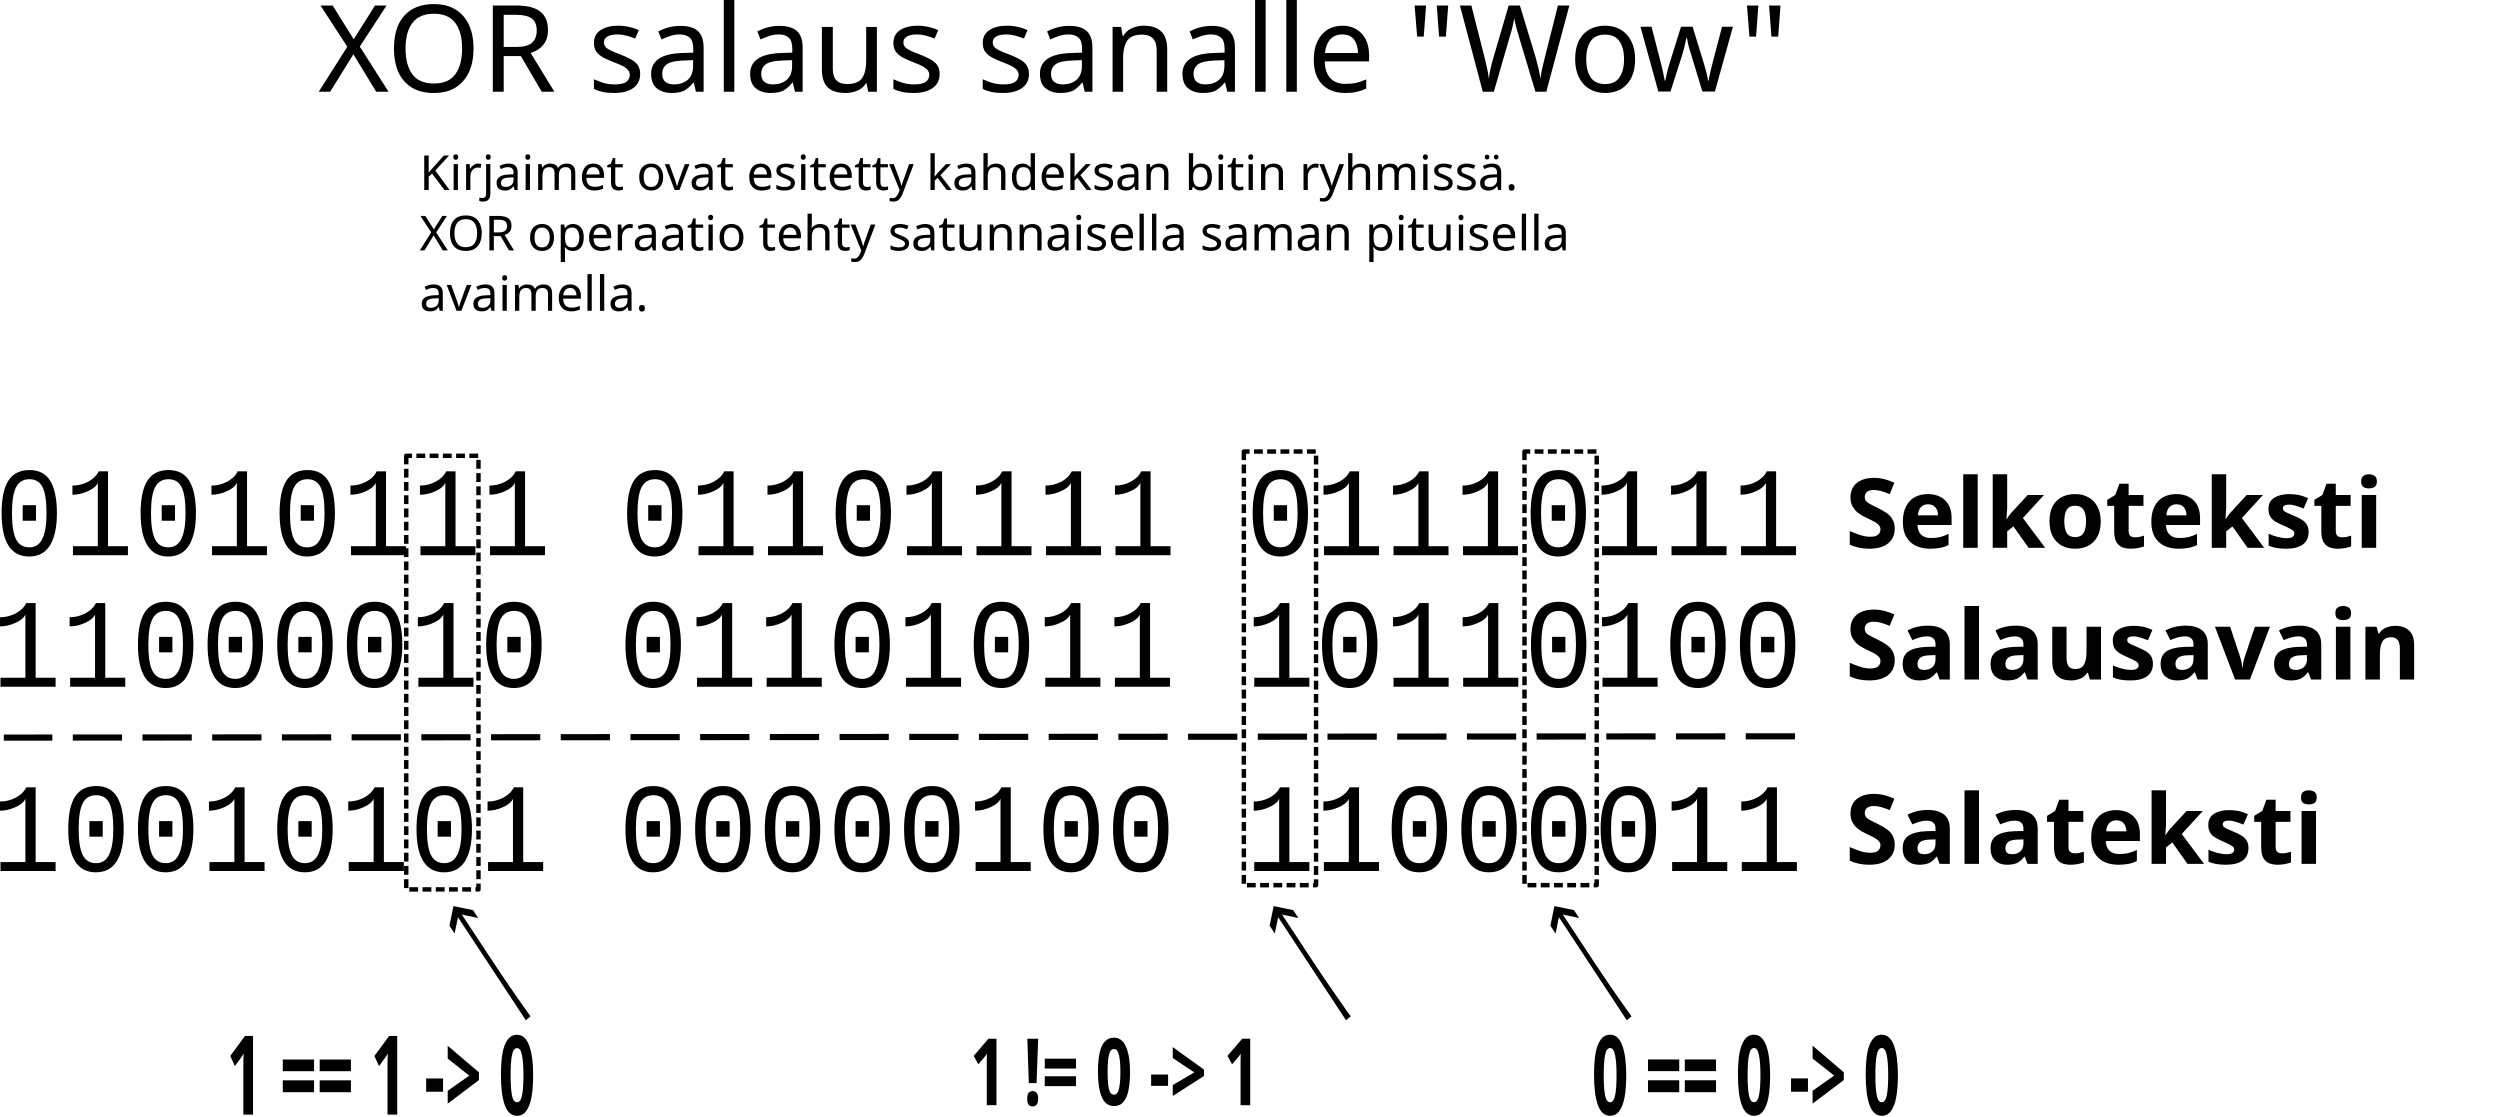
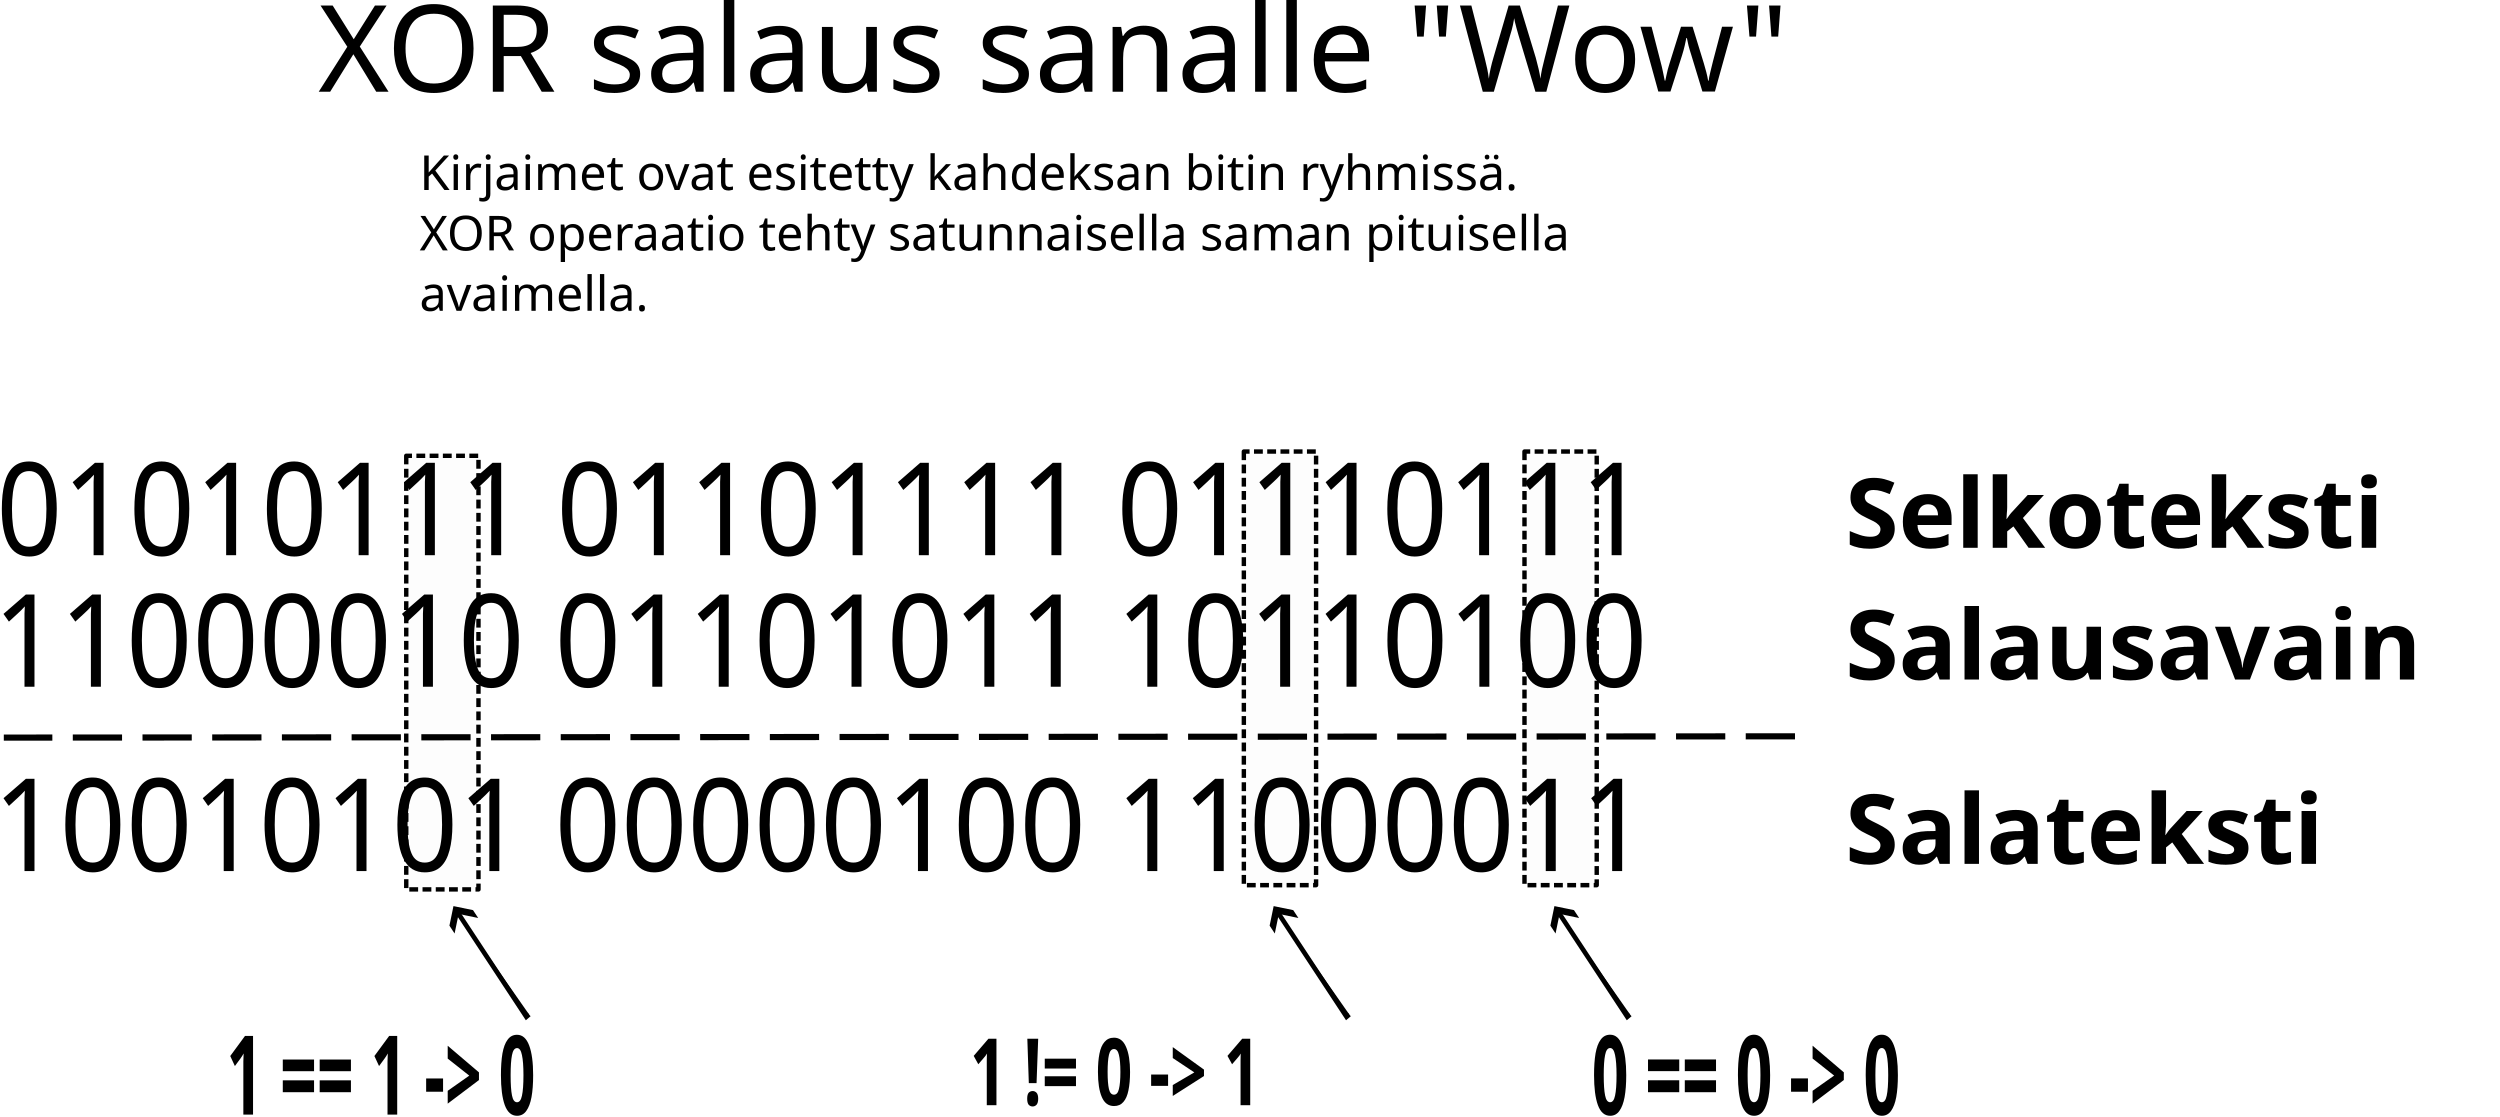
<svg xmlns="http://www.w3.org/2000/svg" viewBox="-1 -1 218.848 97.719" version="1.1" id="svg5">
  <defs id="defs2">
    <marker style="overflow:visible" id="Arrow4-6" refX="0" refY="0" orient="auto-start-reverse" markerWidth="5" markerHeight="6" viewBox="0 0 5 6" preserveAspectRatio="xMidYMid">
      <path style="fill:context-stroke;fill-rule:evenodd;stroke:none" d="m 1,0 -3,3 h -2 l 3,-3 -3,-3 h 2 z" id="path1741-1" />
    </marker>
    <marker style="overflow:visible" id="Arrow4-6-3" refX="0" refY="0" orient="auto-start-reverse" markerWidth="5" markerHeight="6" viewBox="0 0 5 6" preserveAspectRatio="xMidYMid">
      <path style="fill:context-stroke;fill-rule:evenodd;stroke:none" d="m 1,0 -3,3 h -2 l 3,-3 -3,-3 h 2 z" id="path1741-1-6" />
    </marker>
    <marker style="overflow:visible" id="Arrow4-6-5" refX="0" refY="0" orient="auto-start-reverse" markerWidth="5" markerHeight="6" viewBox="0 0 5 6" preserveAspectRatio="xMidYMid">
      <path style="fill:context-stroke;fill-rule:evenodd;stroke:none" d="m 1,0 -3,3 h -2 l 3,-3 -3,-3 h 2 z" id="path1741-1-3" />
    </marker>
  </defs>
  <g id="layer1" transform="translate(-25.66759,-37.16498)">
    <g id="g1274">
+       <text xml:space="preserve" style="font-style:normal;font-variant:normal;font-weight:normal;font-stretch:normal;font-size:10.717px;line-height:13.396px;font-family:'Fira Code';-inkscape-font-specification:'Fira Code';letter-spacing:0px;word-spacing:0px;fill:currentColor;fill-opacity:1;stroke:none;stroke-width:0.251;stroke-dasharray:none" x="25.383" y="91.303" id="text1985-3" transform="scale(0.9483055,1.054512)">
+         <tspan id="tspan1983-6" style="font-style:normal;font-variant:normal;font-weight:normal;font-stretch:normal;font-size:10.717px;font-family:'Fira Code';-inkscape-font-specification:'Fira Code';stroke-width:0.251;stroke-dasharray:none" x="25.383" y="91.303">11000010 01101011 10110100</tspan>
+       </text>
+       <text xml:space="preserve" style="font-style:normal;font-variant:normal;font-weight:normal;font-stretch:normal;font-size:10.717px;line-height:13.396px;font-family:'Fira Code';-inkscape-font-specification:'Fira Code';letter-spacing:0px;word-spacing:0px;fill:currentColor;fill-opacity:1;stroke:none;stroke-width:0.251" x="25.383" y="106.603" id="text1985-3-7" transform="scale(0.9483093,1.054508)">
+         <tspan id="tspan1983-6-5" style="font-style:normal;font-variant:normal;font-weight:normal;font-stretch:normal;font-size:10.717px;font-family:'Fira Code';-inkscape-font-specification:'Fira Code';stroke-width:0.251" x="25.383" y="106.603">10010101 00000100 11000011</tspan>
+       </text>
+       <text xml:space="preserve" style="font-style:normal;font-variant:normal;font-weight:normal;font-stretch:normal;font-size:10.717px;line-height:13.396px;font-family:'Fira Code';-inkscape-font-specification:'Fira Code';letter-spacing:0px;word-spacing:0px;fill:currentColor;fill-opacity:1;stroke:none;stroke-width:0.25" x="25.708" y="80.214" id="text1985" transform="scale(0.9462852,1.056764)">
+         <tspan id="tspan1983" style="font-style:normal;font-variant:normal;font-weight:normal;font-stretch:normal;font-size:10.717px;font-family:'Fira Code';-inkscape-font-specification:'Fira Code';stroke-width:0.25" x="25.708" y="80.214">01010111 01101111 01110111</tspan>
+       </text>
      <path style="fill:none;stroke:currentColor;stroke-width:0.539;stroke-linecap:butt;stroke-linejoin:miter;stroke-miterlimit:4;stroke-dasharray:4.312, 1.79;stroke-dashoffset:0;stroke-opacity:1;image-rendering:auto" d="M 181.8,100.622 25.001,100.734" id="path521" />
-       <text xml:space="preserve" style="font-style:normal;font-variant:normal;font-weight:normal;font-stretch:normal;font-size:10.632px;line-height:1.25;font-family:'Liberation Mono';-inkscape-font-specification:'Liberation Mono';letter-spacing:0px;word-spacing:0px;fill:currentColor;fill-opacity:1;stroke:none;stroke-width:0.253;stroke-dasharray:none" x="25.043" y="92.016" id="text1985-3" transform="scale(0.9557062,1.046347)">
-         <tspan id="tspan1983-6" style="font-style:normal;font-variant:normal;font-weight:normal;font-stretch:normal;font-size:10.632px;font-family:'Liberation Mono';-inkscape-font-specification:'Liberation Mono';stroke-width:0.253;stroke-dasharray:none" x="25.043" y="92.016">11000010 01101011 10110100</tspan>
-       </text>
-       <text xml:space="preserve" style="font-style:normal;font-variant:normal;font-weight:normal;font-stretch:normal;font-size:10.632px;line-height:1.25;font-family:'Liberation Mono';-inkscape-font-specification:'Liberation Mono';letter-spacing:0px;word-spacing:0px;fill:currentColor;fill-opacity:1;stroke:none;stroke-width:0.253" x="25.042" y="107.435" id="text1985-3-7" transform="scale(0.9557099,1.046343)">
-         <tspan id="tspan1983-6-5" style="font-style:normal;font-variant:normal;font-weight:normal;font-stretch:normal;font-size:10.632px;font-family:'Liberation Mono';-inkscape-font-specification:'Liberation Mono';stroke-width:0.253" x="25.042" y="107.435">10010101 00000100 11000011</tspan>
-       </text>
-       <text xml:space="preserve" style="font-style:normal;font-variant:normal;font-weight:normal;font-stretch:normal;font-size:10.632px;line-height:1.25;font-family:'Liberation Mono';-inkscape-font-specification:'Liberation Mono';letter-spacing:0px;word-spacing:0px;fill:currentColor;fill-opacity:1;stroke:none;stroke-width:0.252" x="25.37" y="80.84" id="text1985" transform="scale(0.95367,1.048581)">
-         <tspan id="tspan1983" style="font-style:normal;font-variant:normal;font-weight:normal;font-stretch:normal;font-size:10.632px;font-family:'Liberation Mono';-inkscape-font-specification:'Liberation Mono';stroke-width:0.252" x="25.37" y="80.84">01010111 01101111 01110111</tspan>
-       </text>
      <text xml:space="preserve" style="font-style:normal;font-variant:normal;font-weight:bold;font-stretch:normal;font-size:8.467px;line-height:1.25;font-family:'Fira Code';-inkscape-font-specification:'Fira Code Bold';letter-spacing:0px;word-spacing:0px;fill:currentColor;fill-opacity:1;stroke:none;stroke-width:0.265" x="186.203" y="84.123" id="text5048">
        <tspan id="tspan5046" style="font-style:normal;font-variant:normal;font-weight:bold;font-stretch:normal;font-size:8.467px;font-family:'Fira Code';-inkscape-font-specification:'Fira Code Bold';stroke-width:0.265" x="186.203" y="84.123">Selkoteksti</tspan>
      </text>
      <text xml:space="preserve" style="font-style:normal;font-variant:normal;font-weight:bold;font-stretch:normal;font-size:8.467px;line-height:1.25;font-family:'Fira Code';-inkscape-font-specification:'Fira Code Bold';letter-spacing:0px;word-spacing:0px;fill:currentColor;fill-opacity:1;stroke:none;stroke-width:0.265" x="186.203" y="95.653" id="text5048-3">
        <tspan id="tspan5046-5" style="font-style:normal;font-variant:normal;font-weight:bold;font-stretch:normal;font-size:8.467px;font-family:'Fira Code';-inkscape-font-specification:'Fira Code Bold';stroke-width:0.265" x="186.203" y="95.653">Salausavain </tspan>
      </text>
      <text xml:space="preserve" style="font-style:normal;font-variant:normal;font-weight:bold;font-stretch:normal;font-size:8.467px;line-height:1.25;font-family:'Fira Code';-inkscape-font-specification:'Fira Code Bold';letter-spacing:0px;word-spacing:0px;fill:currentColor;fill-opacity:1;stroke:none;stroke-width:0.265" x="186.203" y="111.786" id="text5048-6">
        <tspan id="tspan5046-2" style="font-style:normal;font-variant:normal;font-weight:bold;font-stretch:normal;font-size:8.467px;font-family:'Fira Code';-inkscape-font-specification:'Fira Code Bold';stroke-width:0.265" x="186.203" y="111.786">Salateksti</tspan>
      </text>
      <text xml:space="preserve" style="font-style:normal;font-variant:normal;font-weight:normal;font-stretch:normal;font-size:10.583px;line-height:1.25;font-family:'Fira Code';-inkscape-font-specification:'Fira Code weight=450';letter-spacing:0px;word-spacing:0px;fill:currentColor;fill-opacity:1;stroke:none;stroke-width:0.265" x="52.522" y="44.197" id="text7359">
        <tspan id="tspan7357" style="font-style:normal;font-variant:normal;font-weight:500;font-stretch:normal;font-family:'Fira Code';-inkscape-font-specification:'Fira Code Medium';stroke-width:0.265" x="52.522" y="44.197">XOR salaus sanalle "Wow"</tspan>
      </text>
      <rect style="fill:#000000;fill-opacity:0.01;stroke:currentColor;stroke-width:0.386;stroke-linejoin:round;stroke-miterlimit:4;stroke-dasharray:0.773, 0.386;stroke-dashoffset:0.271;stroke-opacity:1;paint-order:markers fill stroke" id="rect14458" width="6.323" height="37.959" x="133.553" y="75.693" />
      <rect style="fill:#000000;fill-opacity:0.01;stroke:currentColor;stroke-width:0.386;stroke-linejoin:round;stroke-miterlimit:4;stroke-dasharray:0.773, 0.386;stroke-dashoffset:0.271;stroke-opacity:1;paint-order:markers fill stroke" id="rect14458-3" width="6.323" height="37.959" x="60.23" y="76.064" />
      <rect style="fill:#000000;fill-opacity:0.01;stroke:currentColor;stroke-width:0.386;stroke-linejoin:round;stroke-miterlimit:4;stroke-dasharray:0.773, 0.386;stroke-dashoffset:0.271;stroke-opacity:1;paint-order:markers fill stroke" id="rect14458-8" width="6.323" height="37.959" x="158.12" y="75.693" />
      <text xml:space="preserve" style="font-style:normal;font-variant:normal;font-weight:600;font-stretch:normal;font-size:6.776px;line-height:1.25;font-family:'Fira Code';-inkscape-font-specification:'Fira Code, Semi-Bold';font-variant-ligatures:normal;font-variant-caps:normal;font-variant-numeric:normal;font-variant-east-asian:normal;letter-spacing:0px;word-spacing:0px;fill:currentColor;stroke-width:0.424" x="131.545" y="110.7" id="text14645" transform="scale(0.8329058,1.200616)">
        <tspan style="font-style:normal;font-variant:normal;font-weight:600;font-stretch:normal;font-size:6.776px;font-family:'Fira Code';-inkscape-font-specification:'Fira Code, Semi-Bold';font-variant-ligatures:normal;font-variant-caps:normal;font-variant-numeric:normal;font-variant-east-asian:normal;stroke-width:0.424" x="131.545" y="110.7" id="tspan14651">1 != 0 -&gt; 1 </tspan>
      </text>
      <text xml:space="preserve" style="font-style:normal;font-variant:normal;font-weight:600;font-stretch:normal;font-size:7.374px;line-height:1.25;font-family:'Fira Code';-inkscape-font-specification:'Fira Code, Semi-Bold';font-variant-ligatures:normal;font-variant-caps:normal;font-variant-numeric:normal;font-variant-east-asian:normal;letter-spacing:0px;word-spacing:0px;fill:currentColor;stroke-width:0.461" x="214.684" y="102.167" id="text14645-9" transform="scale(0.763945,1.308995)">
        <tspan style="font-style:normal;font-variant:normal;font-weight:600;font-stretch:normal;font-size:7.374px;font-family:'Fira Code';-inkscape-font-specification:'Fira Code, Semi-Bold';font-variant-ligatures:normal;font-variant-caps:normal;font-variant-numeric:normal;font-variant-east-asian:normal;stroke-width:0.461" x="214.684" y="102.167" id="tspan14651-7">0 == 0 -&gt; 0 </tspan>
      </text>
      <path style="fill:currentColor;stroke:currentColor;stroke-width:0.412;stroke-linecap:butt;stroke-linejoin:miter;stroke-dasharray:none;stroke-opacity:1;marker-start:url(#Arrow4-6)" d="m 64.589,115.828 6.154,9.344 0.24,-0.203" id="path14525-29" />
      <path style="fill:currentColor;stroke:currentColor;stroke-width:0.412;stroke-linecap:butt;stroke-linejoin:miter;stroke-dasharray:none;stroke-opacity:1;marker-start:url(#Arrow4-6-3)" d="m 160.966,115.828 6.154,9.344 0.24,-0.203" id="path14525-29-7" />
      <path style="fill:currentColor;stroke:currentColor;stroke-width:0.412;stroke-linecap:butt;stroke-linejoin:miter;stroke-dasharray:none;stroke-opacity:1;marker:currentColor;marker-start:url(#Arrow4-6-5)" d="m 136.389,115.828 6.154,9.344 0.24,-0.203" id="path14525-29-5" />
      <text xml:space="preserve" style="font-style:normal;font-variant:normal;font-weight:600;font-stretch:normal;font-size:7.381px;line-height:1.25;font-family:'Fira Code';-inkscape-font-specification:'Fira Code, Semi-Bold';font-variant-ligatures:normal;font-variant-caps:normal;font-variant-numeric:normal;font-variant-east-asian:normal;letter-spacing:0px;word-spacing:0px;fill:currentColor;stroke-width:0.461" x="58.18" y="102.265" id="text14645-3" transform="scale(0.7646754,1.307744)">
        <tspan style="font-style:normal;font-variant:normal;font-weight:600;font-stretch:normal;font-size:7.381px;font-family:'Fira Code';-inkscape-font-specification:'Fira Code, Semi-Bold';font-variant-ligatures:normal;font-variant-caps:normal;font-variant-numeric:normal;font-variant-east-asian:normal;stroke-width:0.461" x="58.18" y="102.265" id="tspan14651-1">1 == 1 -&gt; 0 </tspan>
      </text>
      <text xml:space="preserve" style="font-style:normal;font-variant:normal;font-weight:normal;font-stretch:normal;font-size:4.233px;line-height:1.25;font-family:'Fira Code';-inkscape-font-specification:'Fira Code';letter-spacing:0px;word-spacing:0px;fill:currentColor;stroke-width:0.265" x="61.397" y="52.794" id="text14876">
        <tspan id="tspan14874" style="font-style:normal;font-variant:normal;font-weight:normal;font-stretch:normal;font-family:'Fira Code';-inkscape-font-specification:'Fira Code';stroke-width:0.265" x="61.397" y="52.794">Kirjaimet ovat esitetty kahdeksan bitin ryhmissä. </tspan>
        <tspan style="font-style:normal;font-variant:normal;font-weight:normal;font-stretch:normal;font-family:'Fira Code';-inkscape-font-specification:'Fira Code';stroke-width:0.265" x="61.397" y="58.086" id="tspan14878">XOR operaatio tehty satunnaisella saman pituisella</tspan>
        <tspan style="font-style:normal;font-variant:normal;font-weight:normal;font-stretch:normal;font-family:'Fira Code';-inkscape-font-specification:'Fira Code';stroke-width:0.265" x="61.397" y="63.378" id="tspan14880">avaimella.</tspan>
      </text>
    </g>
  </g>
</svg>
